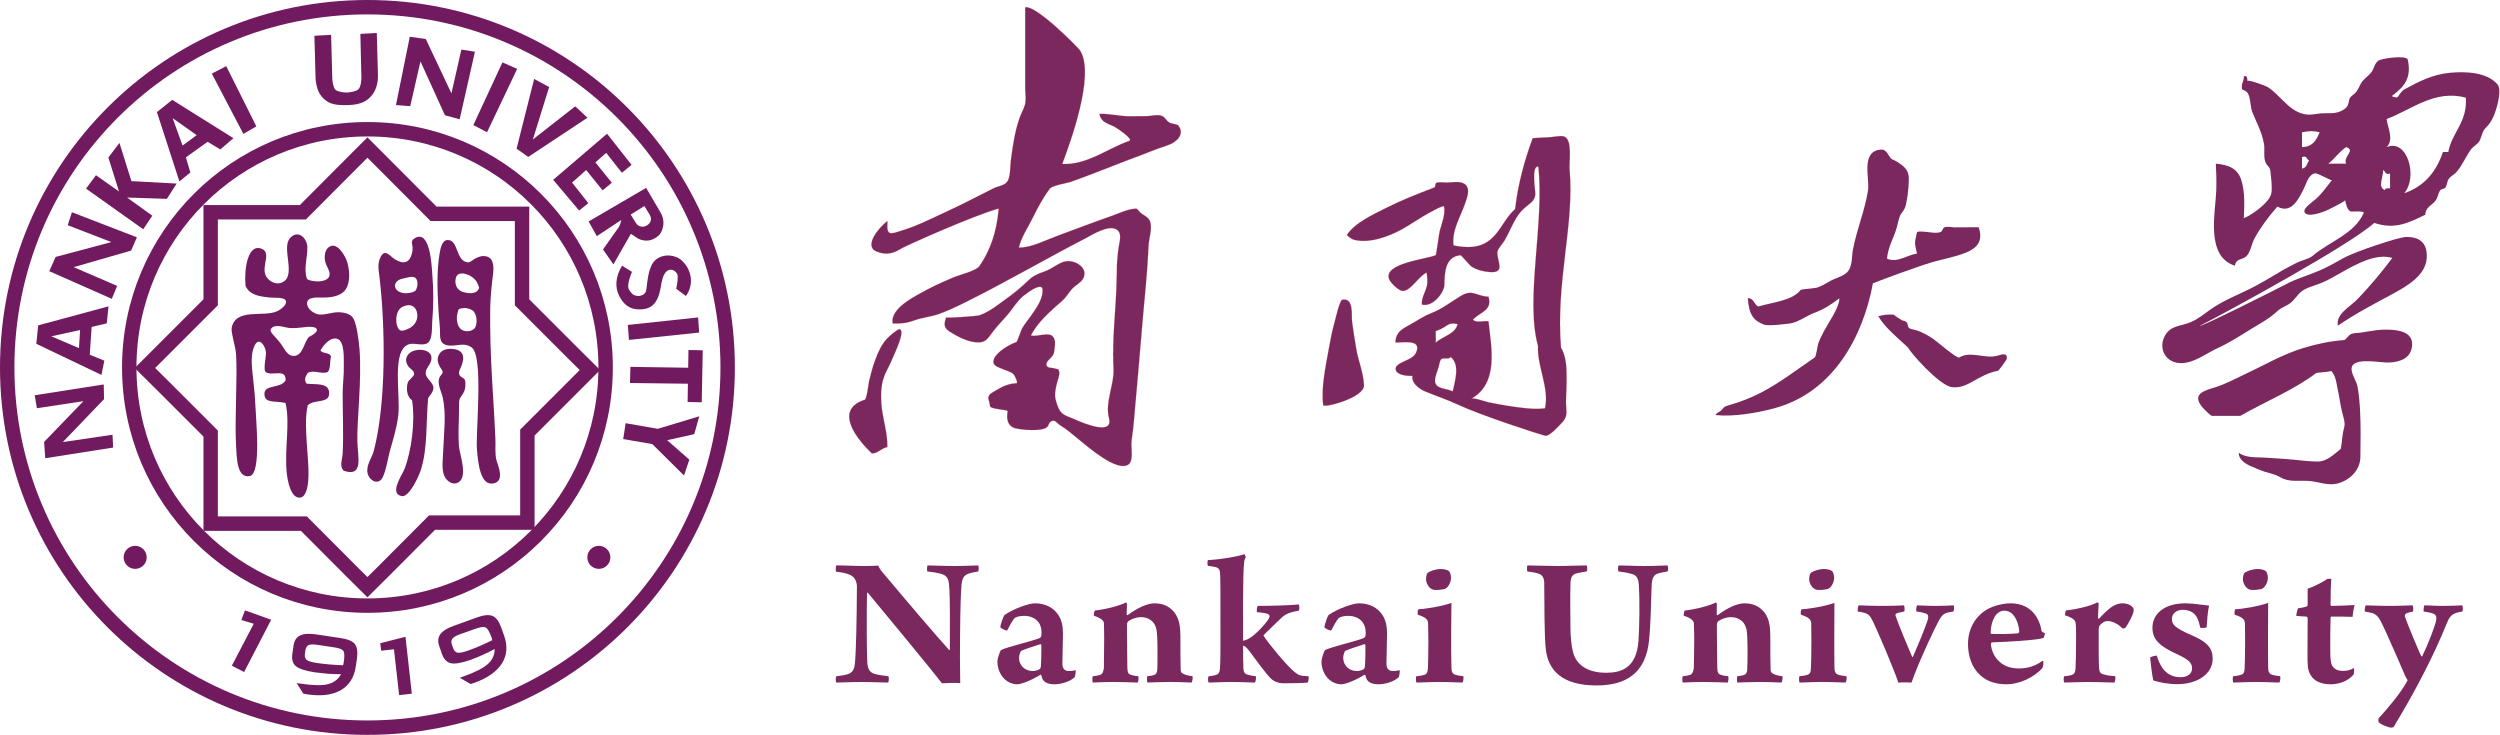
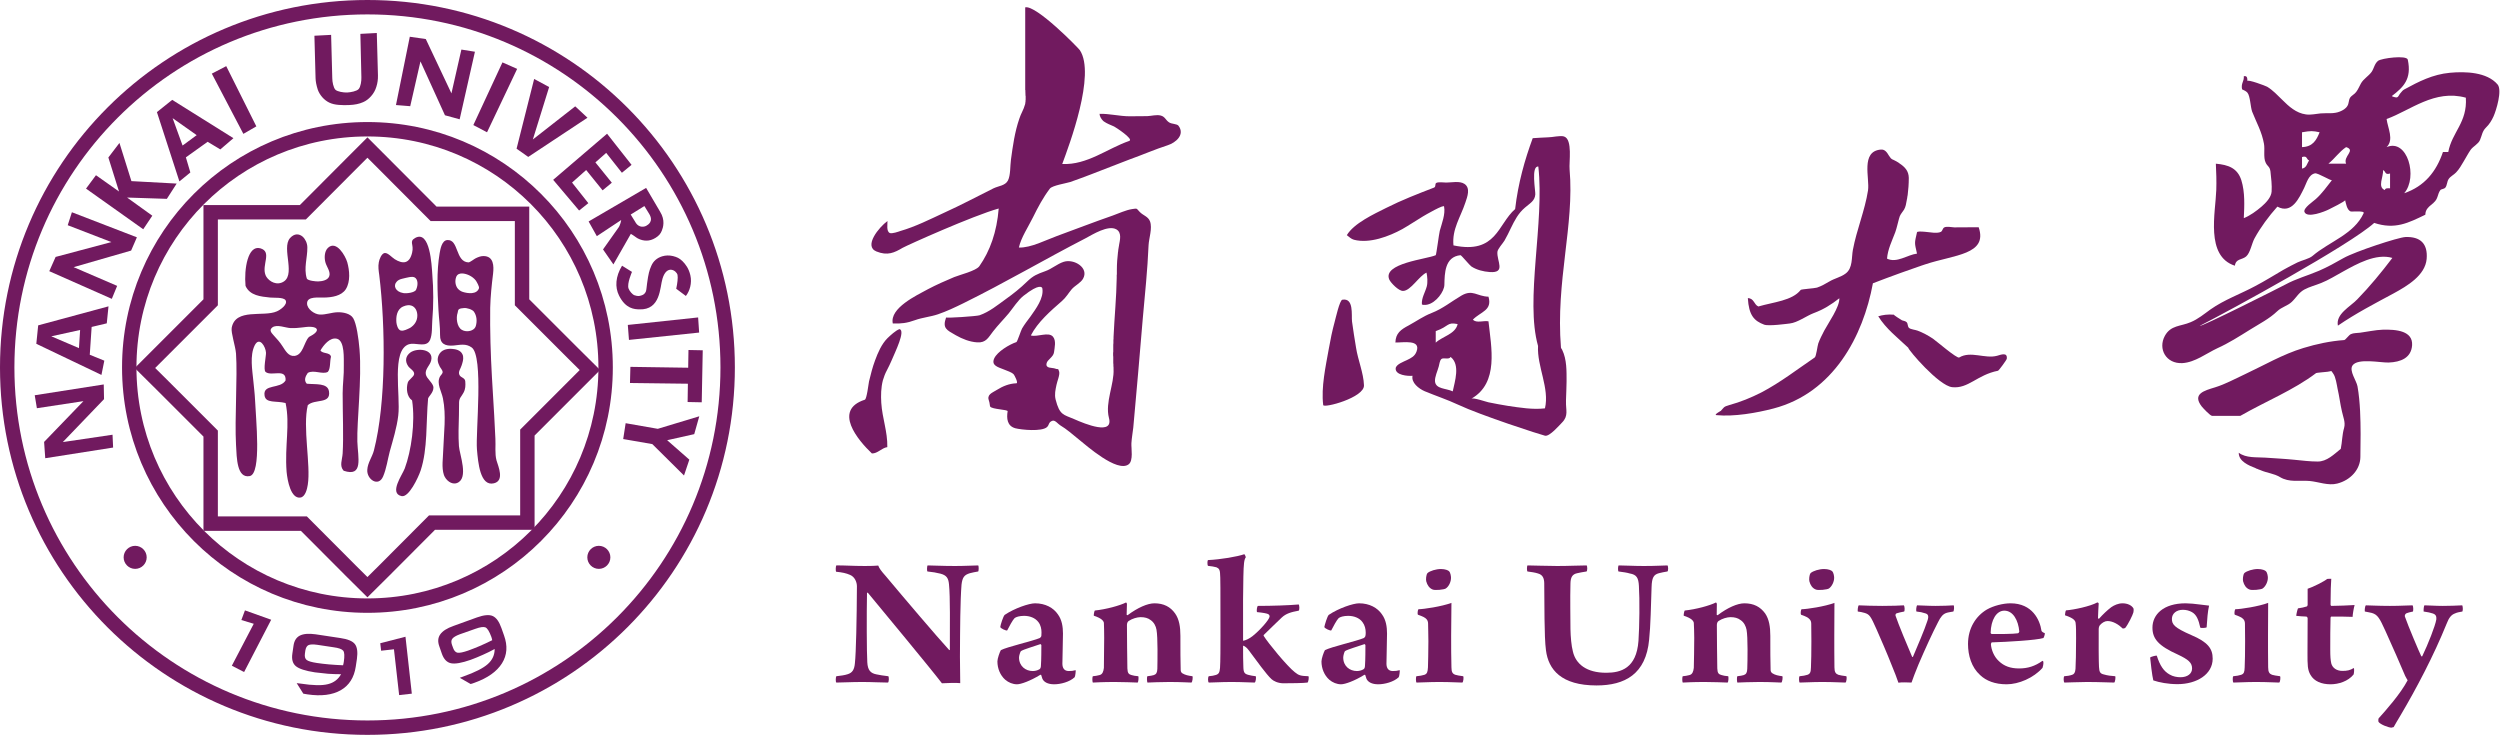
<svg xmlns="http://www.w3.org/2000/svg" version="1.2" viewBox="0 0 1735 510" width="1735" height="510">
  <defs>
    <clipPath clipPathUnits="userSpaceOnUse" id="cp1">
      <path d="m-45-45h2480v3508h-2480z" />
    </clipPath>
  </defs>
  <style>
- 		.s0 { fill: none;stroke: #711a5f;stroke-width: 10 } 
- 		.s1 { fill: #711a5f } 
- 		.s2 { fill: #7a285e;stroke: #ff2e17;stroke-width: .1 } 
- 		.s3 { fill: #7a285e } 
+ 		.s0 { fill: none;stroke: #711a5f;stroke-width: 10 }
+ 		.s1 { fill: #711a5f }
+ 		.s2 { fill: #711a5f }
+ 		.s3 { fill: #711a5f }
	</style>
  <g id="layer1">
    <path id="path2991" class="s0" d="m255 505c-138.3 0-250-111.8-250-250 0-138.3 111.8-250 250-250 138.3 0 250 111.8 250 250 0 138.3-111.8 250-250 250z" />
    <path id="path2993" class="s0" d="m266.5 113.9l34.4 34.5h45.2 16.2v16.2 45.2l35.6 35.6 11.5 11.4-11.5 11.5-31.9 31.9v46.3 16.2h-16.2-50l-33.3 33.4-11.5 11.4-11.5-11.4-32.6-32.7h-48.5-16.2v-16.2-46.3l-34.1-34.1-11.5-11.4 11.5-11.5 34.1-34.1v-46.3-16.2h16.2 47.8l33.3-33.4 11.5-11.5z" />
    <g id="g3780">
      <path id="path2995" class="s0" d="m255 420.3c-91.4 0-165.3-73.9-165.3-165.3 0-91.4 73.9-165.3 165.3-165.3 91.4 0 165.3 73.9 165.3 165.3 0 91.4-73.9 165.3-165.3 165.3z" />
    </g>
    <path id="path2997" fill-rule="evenodd" class="s1" d="m31.4 318l-0.8-11.3 27.3-28.3-32.3 4.9-1.5-9 47.9-7.5 0.2 10.2-28.6 29.8 34.5-5.1 0.4 8.9c0 0-47.1 7.4-47.1 7.4z" />
    <path id="path2999" fill-rule="evenodd" class="s1" d="m63.6 226.9l-1.3 19.3 10.1 4.1-2 9.9-45.2-21.6 1.3-12.8 48.8-13.2-1.2 11.8zm-8 2.1l-20 4.4 19.2 8.2z" />
    <path id="path3001" fill-rule="evenodd" class="s1" d="m34.2 188.2l4.4-9.9 38.7-10.3-30.3-11.7 2.9-9 45.1 17.4-4 9.2-39.9 11.5 30.2 13-3.7 9z" />
    <path id="path3003" fill-rule="evenodd" class="s1" d="m59.7 130.9l6.9-9.3 16 11.3-7.4-23.6 7.7-10.1 8.3 26.5 31.4 1.7-6.8 10.6-27.6-0.9 17.5 12.6-6.3 9.4z" />
    <path id="path3005" fill-rule="evenodd" class="s1" d="m144.1 98.4l-15.1 10.8 3.1 10.5-7.6 6.2-15.6-48.1 10.6-8.5 42.5 26.6-9.1 7.8zm-7.6-4.6l-16.7-11.8 6.9 19z" />
    <path id="path3007" fill-rule="evenodd" class="s1" d="m147 51.1l10-5.2 20.9 41.8-9 5.2z" />
    <path id="path3009" fill-rule="evenodd" class="s1" d="m250.1 23.5l11.4-0.6 0.8 29.4q0.1 4.2-1.1 7.9-1.1 3.7-3.7 6.6-2.6 2.9-5.5 4.1-4 1.8-9.7 2-3.3 0.2-7.2-0.1-3.9-0.3-6.6-1.6-2.7-1.3-4.9-3.8-2.2-2.6-3.1-5.3-1.4-4.4-1.5-7.8l-0.8-29.5 11.6-0.6 0.8 30.1c0 2.5 0.8 6.6 2.2 8 1.4 1.3 5.6 2 8.1 1.9 2.4-0.1 6.7-0.9 8-2.4 1.4-1.5 2-5.6 1.9-8.2z" />
    <path id="path3011" fill-rule="evenodd" class="s1" d="m284.4 25.5l11.1 1.6 17.8 37.7 6.9-30.4 9.4 1.5-10.6 46.9-10.2-2.8-17-37.4-7.1 31.1-9.9-0.8z" />
    <path id="path3013" fill-rule="evenodd" class="s1" d="m348.7 43.3l10.2 4.5-20.9 44-9.5-5z" />
    <path id="path3015" fill-rule="evenodd" class="s1" d="m370.7 54.8l10.4 5.6-11.3 36.4 29.4-23 8.5 7.9-41.1 27.2-8.1-5.7z" />
    <path id="path3017" fill-rule="evenodd" class="s1" d="m421.3 92.8l17 21.6-6.7 5.5-10.9-13.8-7.5 6.6 11.4 14.1-6.4 5.3-11.4-14.1-9.8 8.7 11.3 14.3-6.4 5.1-18-21.3z" />
    <path id="path3019" fill-rule="evenodd" class="s1" d="m408.5 153.7l39.9-23.3 9.7 16.5c3.7 5.9 2.1 11 1.2 13.2-0.9 2.2-2 3.5-4.4 5q-3.1 1.9-6.2 1.9-3.1 0-6-1.5c-1.2-0.6-2.7-2-4.9-3.2l-12.1 21.2-7.2-10.4 10.4-14.7c1.7-2 2.2-5.7 2.2-5.7l-16.9 11.2zm29.2-4.8l3.1 5c2.6 4.9 6.9 3.3 7.7 2.8 1.2-0.7 5.4-3 1.9-8.5l-3.2-5.2z" />
    <path id="path3021" fill-rule="evenodd" class="s1" d="m438.6 188.7c0 0-3.6 8.1-2.4 11.5 0.7 1.9 2.7 4.2 4.1 4.7 2.8 1 3.9 0.4 5.2 0q1.8-0.6 2.7-2.5c0.5-1.3 0.5-3.2 0.9-5.9 0.9-6.6 1.5-8.8 2.9-12q2.1-4.9 7.5-6.6 3.6-1.1 7.5-0.2c2.7 0.7 4.4 1.4 6.6 3.5 2.2 2.2 4.4 5.1 5.5 9.8 1.3 5.5-0.5 11.1-3.1 14.4l-6.7-5c0.8-3.7 1.3-7.7 0.9-9.6-0.7-3.1-7.4-7.3-10.4 2.5-1.9 6-1.2 22-16.2 21.4-3.2-0.1-9.4-0.3-14-9.6-2.9-5.8-2.5-13.1 2.1-20.7 0 0 6.9 4.3 6.9 4.3z" />
    <path id="path3023" fill-rule="evenodd" class="s1" d="m484.5 220.3l0.7 10.5-48.7 5.1-0.8-10.4z" />
    <path id="path3025" fill-rule="evenodd" class="s1" d="m487.7 243.1l-0.7 36.1-9.8-0.2 0.2-12.7-40.2-0.5 0.3-11.2 40.1 0.6 0.2-12.3c0 0 9.9 0.2 9.9 0.2z" />
    <path id="path3027" fill-rule="evenodd" class="s1" d="m485.3 288.9l-3.5 12.4-18.8 4.2 15.4 13.5-3.7 11-22-21.8-20.2-3.5 1.7-11 22.3 3.9z" />
    <path id="path3029" fill-rule="evenodd" class="s1" d="m93.8 394.8c-4.4 0-8-3.6-8-8 0-4.4 3.6-8 8-8 4.4 0 8 3.6 8 8 0 4.4-3.6 8-8 8z" />
    <path id="path3031" fill-rule="evenodd" class="s1" d="m415.6 394.8c-4.4 0-8-3.6-8-8 0-4.4 3.6-8 8-8 4.4 0 8 3.6 8 8 0 4.4-3.6 8-8 8z" />
    <path id="path3033" fill-rule="evenodd" class="s1" d="m160.9 462l15.2-29.1-8.6-2.6 2.5-6.7 18.2 6.5-18.8 36.3z" />
    <path id="path3035" fill-rule="evenodd" class="s1" d="m236.7 467.9q-4.5 0-9.1-0.3-4.5-0.4-9.1-1-9.8-1.5-13.2-4.3-3.3-2.8-2.4-8.7l0.8-5.5q0.7-5.1 4.4-7 3.8-1.9 10.9-0.9l17.2 2.6q7.7 1.1 10.1 4.2 2.4 3.1 1.4 10.3l-0.8 5.3q-1.7 11.4-10.4 16.4-8.8 5-23.1 2.9-1.2-0.1-1.8-0.3-0.6-0.1-1.1-0.2l-4.6-7.3 2.6 0.3q13 2 19.1 0.4 6.1-1.5 9.1-6.9zm1.4-6.2q0.2-0.7 0.3-1.3 0.2-0.6 0.2-1.1 0.9-6-0.4-7.7-1.4-1.7-6.7-2.4l-11.3-1.7q-4.3-0.6-6.1 0.2-1.7 0.8-2.2 3.8l-0.3 2.2q-0.4 3 1.2 4.3 1.7 1.3 7.1 2.1 3.9 0.6 8.5 1 4.6 0.4 9.7 0.6z" />
    <path id="path3037" fill-rule="evenodd" class="s1" d="m277 482.4l-3.6-31.8-8.9 1-0.6-5.2 17.5-4.5 4.4 39.5z" />
    <path id="path3039" fill-rule="evenodd" class="s1" d="m343.3 450.4q-4 2.2-8.1 4-4.2 1.9-8.5 3.5-9.4 3.3-13.7 2.4-4.3-0.9-6.3-6.5l-1.8-5.2q-1.8-4.9 0.6-8.3 2.4-3.5 9.2-5.9l16.3-5.9q7.3-2.6 10.9-1 3.7 1.6 6.1 8.4l1.8 5.1q3.9 10.8-1.4 19.3-5.4 8.6-19 13.5-1.1 0.4-1.7 0.6-0.6 0.2-1.1 0.3l-7.5-4.3 2.4-0.9q12.4-4.4 17.1-8.7 4.7-4.2 4.7-10.4zm-1.7-6.1q-0.1-0.7-0.3-1.3-0.2-0.6-0.3-1-2.1-5.7-4.1-6.6-2-0.8-7 1l-10.8 3.8q-4 1.5-5.2 3.1-1.2 1.5-0.2 4.3l0.8 2.2q1 2.8 3.1 3.2 2.1 0.3 7.3-1.5 3.6-1.3 7.9-3.1 4.2-1.8 8.8-4.1z" />
    <path id="path3041" fill-rule="evenodd" class="s1" d="m210 164.2c1.9 1.7 3.3 4.6 3.3 7.5 0.1 7.2-2.6 14.3-0.4 21.5 0.5 1.7 6.8 2.2 8.1 2.1 2.6-0.1 6.5-0.8 7.5-3.6 1.1-3-1.8-6.6-2.6-9.4-0.9-3-0.9-7.8 1.7-10.3 5.9-5.5 12.1 5.6 13.4 10 1.6 5.7 2.3 13.4-1 18.7-3.1 4.8-9.9 5.7-15 5.8-3.4 0.2-12-1.2-11.9 4.1 0 4 5.3 7.6 8.9 7.7 4 0.2 8.2-1.5 12.3-1.6 3.6-0.1 8.8 0.8 10.8 4.1 2.3 3.7 3.8 14.3 4.4 21.6 1.7 21-1.9 49.9-1.5 64.1 0.4 11.2 4.3 24.8-9.5 20.2-3.1-3.4-1-7.5-0.7-12 0.7-12.1 0-27.2 0-41.7 0-6.5 1-12.9 0.8-19.4-0.1-4.4 0.8-17-4.7-18.5-4.9-1.3-9.4 4.5-11.5 8.1 1.4 2.5 6.7 1.1 7.3 4.4-0.9 3.3-0.2 8.3-2.2 10.5-3.7 2-9.8-1.7-13.9 0.7-1.6 2.3-2.9 5.1-0.7 7.5 6.3 0.6 14.4-0.6 15.4 5.2 1.5 9.2-9.8 5.1-14.7 9.7-3.7 15.3 2.2 41.6 0 55.2-0.4 2.6-1.6 8.4-5.1 8.9-6.6 1-9-11.5-9.6-17.9-1.4-18.1 2.5-32.7-0.7-47.7-6.5-1.7-13.8 0.4-14.6-5.2-1.3-8.3 11-4.3 14.6-10.5 0.5-8.8-9.9-2.5-13.9-5.9-1.7-1.5 0.4-11 0.3-13.3-0.2-4.2-4.6-11.7-7.9-5-3.4 7-1.6 17-0.9 24.4 0.4 4.4 1 8.8 1.2 13.3 0.5 12.8 4.7 51.3-3.7 52.9-8.9 1.7-9-12.4-9.5-21.6-1-18.4 1.1-47.3 0-63.4-0.4-5.2-3.6-14.4-3-17.9 2.6-13.9 22.1-7.3 31.3-11.4 2.2-0.9 7.8-4.7 6.1-7.7-1.4-2.3-8.3-1.6-10.7-1.9-6.5-0.7-14.1-1.3-17.1-8.1-1.1-11.8 1.6-28.4 10.2-26.1 8.5 2.4 0.8 11.5 3.7 18.7 1.2 3 5.9 7 11 5.2 11.1-4-0.4-23.8 6-31 3.1-3.4 6.3-3 8.7-1zm-8.2 63.5c-3.6-0.1-9.7-2.9-12.9-0.4-2.2 1.8-0.7 3.5 0.9 5.3 2.4 2.6 4.5 4.9 6.4 7.9 1.9 2.9 4.1 7 8.2 6.5 5.9-0.7 6.5-9.2 9.8-12.9 0.4-0.5 1.4-0.8 1.9-1.2 0.7-0.4 1.4-0.8 2-1.3 0.9-0.7 2.3-2 1.7-3.2-0.7-1.4-3-1.5-4.4-1.6-2-0.1-4.1 0.3-6.2 0.5-2.4 0.3-5 0.5-7.4 0.4z" />
    <path id="path3043" fill-rule="evenodd" class="s1" d="m297.3 237.6c-3.2 3.1-9.5 0-13.5 1.3-12.4 4-5.7 35.4-7.4 49.4-1 8.6-3.8 17.4-5.9 25-1.5 5.7-2.3 11.9-4.6 17.3-3.2 7.7-11.5 2.1-11-4.6 0.3-4.9 3.4-8.8 4.6-13.4 8.5-33 8.1-85.6 3.7-121.7-0.4-2.9-0.9-5.9-0.3-8.9 0.3-1.9 1.8-6 4-6.4 2.1-0.4 5.2 3.1 6.9 4.2 5.9 3.7 10.4 3.2 12.2-4.4 1.5-6-2.4-7.7 2.2-10.3 10.3-5.6 11.4 19.2 11.8 25.1 0.9 10.8 0.9 21.5 0 32.3-0.3 4.1 0.1 9.4-1.5 13.3q-0.5 1.1-1.2 1.8zm-22-42.1c-2.6 2.7-0.9 7 4.6 7.9 1.9 0.4 8-0.2 8.9-2.4 1.6-3.6 1.1-7.2-0.9-8.4-1.9-1.1-5.4 0.1-8.6 0.8-1.8 0.4-3.2 1.1-4 2.1zm3 33.9c1.7 0.5 4.5-1 6-1.7 1.8-1 3.2-2.4 4.1-4 3.1-5.2 0.4-14.9-8.6-11-4.6 2-5 7.5-4.7 11.1 0.2 1.6 0.9 4.9 3 5.6q0.1 0 0.2 0z" />
    <path id="path3045" fill-rule="evenodd" class="s1" d="m325.1 182.1c1.1 0 4-2.4 5.1-2.9 1.7-0.8 3.4-1.5 5.3-1.5 7.2 0 7.3 7 6.7 12.2-1 8-1.8 15.8-2 23.8-0.2 16 0.3 32 1.2 48 0.5 8.9 1.1 17.9 1.6 26.9 0.3 5.3 0.6 10.6 0.8 15.8 0.3 4.9-0.5 10.5 0.8 15.2 1.3 4.3 5.6 14-1.8 15.8-9.7 2.4-11-14.7-11.8-23.5-1-11.9 4.8-64.8-3.7-70.8-4.1-2.9-8-1.7-12.6-1.3-5.9 0.5-9.4-1.3-9.3-7.3 0.1-5.8-0.8-11.4-1.1-17.2-0.7-13-1.4-26.6 0.8-39.5 0.5-2.7 1.4-8.9 5.3-9.2 8.1-0.6 5.5 15.1 14.7 15.5zm-7.7 17.8c0.9 1.2 2.2 2.2 3.8 2.7 3.5 1.1 9.6 1.9 11.2-2.5 0.4-1.2-1.5-4.3-2.1-5.3-1.2-1.6-2.8-2.8-4.6-3.7-2.7-1.3-7.7-2.6-9.1 1.1-1 2.7-0.6 5.6 0.8 7.7zm11.9 28q0.6-0.7 0.9-1.6c1-3.4 0.7-7.1-1.3-10-1-1.5-5.1-2.8-7-2.5-1 0.1-2.8 0.2-3.5 0.9-0.7 0.7-0.5 1.5-0.8 2.4-1.2 3.2-0.6 9.8 2.9 11.8 2.6 1.6 6.8 1.2 8.8-1z" />
    <path id="path3047" fill-rule="evenodd" class="s1" d="m320.9 245.8q0.4 0.7 0.5 1.7c0.3 2-0.4 4.1-1 6-0.6 2.2-2.7 4.5-1.5 6.8 1 1.9 3.8 1.8 4 4.4 0.2 2.8 0.2 5.2-1.2 7.8-1.4 2.7-3 3.6-3.1 6.7-0.1 3 0 6-0.1 8.9-0.2 7.2-0.5 14.4 0 21.5 0.4 5.8 7 22.4-1.3 25.6-3.9 1.5-7.9-2.1-9.1-5.5-1.8-5.3-0.6-11.8-0.5-17.2 0.4-12 2.2-24.2-0.2-36-0.9-4.8-4.6-10.2-2.1-15.1 0.7-1.2 1.9-2 1.9-3.3 0-1-1.4-2.6-1.9-3.5-1.4-2.7-2.2-5.2-0.8-8.2 1.7-3.5 5.3-4.5 9-4.3 3.1 0.2 6.1 1 7.4 3.7z" />
    <path id="path3049" fill-rule="evenodd" class="s1" d="m297.1 276.5c-1.5 16.6-0.2 35.1-5.2 50.1-1.7 5-8.2 18.8-13.2 17.7-8.9-1.9 0.5-14.7 2.2-19.2 4.5-12.1 7.4-31.9 5.1-47.2-3.7-2.6-4.2-8.3-3-12.4 0.6-2 4.1-3.9 4.4-5.8 0.4-2.3-3.1-3.9-4.2-5.7-2.2-3.3-1.8-6.8 1.5-9.3 4.7-3.5 16.6-2.6 14.5 5.6-0.8 3.3-4.3 5.8-3.7 9.4 0.5 3.2 5.4 6.2 5.3 9.4-0.1 3.4-3 5.6-3.7 7.4z" />
  </g>
  <g id="Page 1" clip-path="url(#cp1)">
    <g id="Group 1">
      <path id="Object 32" class="s2" d="m624.3 228.4c4.2 1.2-2.9 15.5-5.6 21.9-0.3 0.8-2.6 5.7-3.2 6.7-1.2 2.2-2.1 4.6-2.8 7-1.3 5.1-1.4 10.4-1.1 15.5 0.7 10.9 4.4 19.9 4.2 30.8-4 0.6-6.7 4.5-10.7 4.4-9.7-9.2-27.2-30.1-4.9-37.3 1.3-0.4 2.6-11.1 2.9-12.7 1.2-4.9 2.4-9.8 4.2-14.6 1.9-5.2 4.5-11.3 8.6-15.4 2-1.9 5.8-5.5 8.4-6.3zm148.5 5.5c0.6-13.7 2-27.4 2.2-41.1v-1.1-1.1h0.1v-1-1.1-0.8-0.3c0-4.3 0.3-8.4 0.8-12.6l0.1-0.3v-0.3-0.3l0.1-0.3v-0.2-0.3l0.1-0.3v-0.3l0.1-0.3v-0.3l0.1-0.3v-0.3l0.1-0.2v-0.3l0.1-0.3v-0.3c0.6-3.5 2.1-8.7-1.8-11-5.7-3.3-16.6 3.6-21.3 6.1-28.5 14.7-56.2 31-85 45.2-5.7 2.8-11.4 5.5-17.5 7.6-5.3 1.8-10.7 2.2-16 4.1-5.5 2-9.4 2.5-15.4 2.3-2.3-10.7 16.5-19.5 24.4-23.8 5.9-3.1 12-5.8 18.2-8.4 3.9-1.6 15.2-4.3 17.5-7.6 7.4-10.6 12.1-23.7 13.4-40-17.9 5-63.3 25.4-66.7 27.3-5.6 3.3-10.4 5.7-18.2 2.5-9-3.7 1.9-16.9 7.7-21.1 0.1 2.2-0.9 7.1 1.6 8.3 1.4 0.7 6-0.9 7.4-1.4 10.4-3 20.5-8.1 30.2-12.6 11.7-5.3 23-11.3 34.4-17 3.5-1.7 8.1-1.8 10-5.4 1.9-3.7 1.5-10.3 2.1-14.5 1.3-9.5 2.6-19.1 5.8-28.4 1-3.3 3.1-6.5 3.9-9.7l0.1-0.2v-0.2l0.1-0.2v-0.2-0.1-0.2h0.1v-0.2-0.2-0.2-0.2h0.1v-0.2-0.1-0.2-0.2-0.2-0.2l0.1-0.2v-0.2-0.2-0.2-0.2-0.2-0.2-0.2-0.2-0.1-0.2-0.2-0.2-0.2-0.2-0.2l-0.1-0.2q0-1.6-0.1-3.2v-0.2-0.1-0.2-0.2h-0.1v-0.2-0.2-0.2-0.2-0.2-0.2-0.2-0.1-0.2-0.4-19.7-0.4-0.4-0.4-0.4-0.4-0.4-0.4-0.4-0.4-0.5-0.4-0.4-0.4-0.4-0.4q0-14.7 0-29.5c7.6-1.8 36.8 28.1 37.9 29.7 11.2 16.8-7.4 66-12.2 79 17.2 0.9 31.6-10.9 46.5-16 3.4-1.2-9.8-9.7-10.5-10-2.4-1.1-5-2-7.1-3.5l-0.1-0.1-0.1-0.1h-0.1l-0.1-0.1c-1.3-1.2-2.6-3.3-2.6-4.9v-0.1c6.7-0.2 13.9 1.7 20.8 1.7 4.1 0 8.2-0.1 12.3-0.1 2.9-0.1 6.5-1.2 9.4-0.4 3 0.8 3.3 3.1 5.7 4.7 1.9 1.3 5.4 0.9 6.6 2.4 4.6 6.2-1.9 11.7-7.5 13.5-9 2.9-17.6 6.7-26.6 9.9-8.9 3.3-17.7 7-26.6 10.3-4.8 1.8-9.5 3.6-14.4 5.3-2.8 0.9-12.5 2.4-14.2 4.6-4.7 6.2-8.3 13-11.7 19.9-3.2 6.5-8.3 14.1-9.8 21 8.3 0.3 18.9-5.3 26.4-8 12.9-4.7 25.7-9.7 38.7-14.2 4.3-1.5 9-3.8 13.5-4.5 3.9-0.6 2.8-0.5 5.3 2 2.4 2.5 5.8 3.1 7.1 6.5 1.8 4.8-0.8 11.8-1 16.7-0.7 16.9-2.5 33.8-4 50.6-2.1 25.3-4.3 50.6-6.6 75.8-0.4 3.7-1.1 7.2-1.3 10.9-0.2 3.5 1.5 12.2-2 14.7-8 5.8-29.1-13-34.6-17.4-4.2-3.4-8.2-7-12.9-9.8-1.4-0.8-3.4-3.7-5.3-3.1-2.9 1-2.1 2.9-3.8 4.4-3.6 3.3-17.8 1.9-22 0.8-5.7-1.6-6.1-6.9-5.3-11.8 0.1-1.2-10.7-1.3-12.1-3.2-0.3-0.5-0.4-3-0.8-3.8-1.8-4.6 1.9-5.6 5.4-7.8 4.2-2.6 8.5-4.4 13.6-4.6 1.5-0.1-1.4-5.7-1.9-6.2-1.7-1.7-4.4-2.3-6.6-3.3-4.1-1.7-9.2-2.7-6.9-7.8 2.2-4.7 10.4-9.6 15.4-11.3 0.6-0.2 3.2-8.2 3.9-9.4 1.7-2.9 3.8-5.6 5.9-8.4 3.7-5.3 9.3-12.7 8.2-19.4-0.1-0.9-1.8-3.8-13.1 5.1-3.8 3-7.2 8.4-10.2 12.1-3.6 4.3-7.5 8.2-10.9 12.6-3.3 4.2-4.8 8-11 7.6-5.2-0.3-10.4-2.4-14.8-4.9-6.5-3.7-9.5-4.9-6.8-12.4-0.2 0.6 21.1-0.8 23.2-1.5 6.9-2.4 12.5-7.1 18.2-11.2 5.2-3.7 10.2-7.7 14.7-12.1 4.5-4.3 6.9-5.2 12.7-7.3 4.6-1.6 8.2-5 12.8-6.5 7.2-2.3 17.8 4.2 13.4 11.8-1.6 2.8-5.6 4.7-7.8 7.2-2.3 2.7-4 5.8-6.8 8.2-7.9 6.9-16.8 14.6-21.6 23.9 4.6 1.3 12.3-2.8 15.4 0.9 2.3 2.8 1.1 7.5 0.7 10.7-0.4 3.5-4.8 5.2-5.2 7.9-0.7 3.6 3.9 2.7 6 3.5 2.3 0.9 1.8-0.6 2.7 1.9 0.8 2.2-1.4 7.1-1.8 9.4-0.7 3.4-1.5 6.6-0.6 10.2 2.8 11 5.6 10.4 12.7 13.5 8.1 3.6 27.6 11.5 24.3-0.8-2.8-10.7 3.8-23.6 3.2-33.9v-1l-0.1-1.1v-1l-0.1-1.1v-1.1-1-1.1-1l-0.1-1.1v-1.1-1h0.1v-1.1-1-1.1-1.1-1l0.1-1.1v-1-1.1l0.1-1v-1.1z" />
      <path id="Object 33" fill-rule="evenodd" class="s2" d="m931.6 208c8.1-1.4 6.2 10.6 6.7 15.1 0.8 6.1 1.8 12.1 2.8 18.2 1.3 8.5 5.2 17.5 5.5 26.1 0.4 8.5-28 16.1-28.3 13.7-1.5-12.5 1.7-26.7 3.9-39.1 1.1-6.3 2.4-12.6 4.1-18.8 0.5-1.7 3.4-14.9 5.3-15.2zm155.6 56.7c0 4.3-0.3 8.5-0.4 12.8v0.2 0.2 0.2 0.2 0.2c-0.2 6.1 1.9 10-2.7 14.7-1.9 1.9-8.6 9.8-11.8 9.2-3.1-0.7-44.3-14-60.5-21.6-7.5-3.5-15.4-6.1-23.1-9.3-4.1-1.8-9.4-5.9-8.4-10.7-3.3 0.3-12.1-0.4-11.7-5.2 0.3-2.8 5.6-4.6 7.8-5.7 3.1-1.5 5.5-2.7 6.7-6 3.1-8.5-9.1-6.1-14.7-6.2 0.2-6.5 3.8-9 9.3-11.9 5.5-3 10-6.3 15.9-8.6 7.7-3 13.7-8 20.7-12.1 7.8-4.5 10.7 0.6 18.7 0.8 2.8 9.6-5.3 10.3-10.8 15.9 2.3 2.7 7.6 0.5 10.8 1.2 1.9 17.9 7.4 42.8-11.9 53.7 1.6-0.9 10 2.1 11.9 2.5 4.5 0.9 9.1 1.8 13.6 2.5 8.2 1.2 17.3 2.7 25.6 1.7 3.3-14-5.6-29.1-4.8-43.3-9.1-32.2 4.6-85.5 0.2-124.5-5.2-0.7-1.9 17.1-2.1 19.3-0.3 4.6-3.8 6.2-7.2 9.2-4.7 4-7.1 8.8-9.7 14.1-1.4 3-2.9 6-4.5 8.8-1.2 2-4.7 5.7-4.9 7.8-0.5 6.5 6.1 14.8-5.3 14-4.4-0.3-9.2-1.5-12.8-3.9-1.2-0.8-6.9-7.8-7.5-7.8-11 1.1-11 12.6-11.2 20.5 0 4.6-5.7 12.5-11.8 13.8l-0.4 0.1h-0.3l-0.4 0.1h-0.3-0.4-0.3-0.4-0.3l-0.4-0.1-0.3-0.1-0.3-0.1c-0.4-4.5 2.3-8.4 3.4-12.6 0.7-2.7 0.4-6.9-0.2-9.5-5.2 2.3-11 12.7-16.3 12.7-3 0.1-8.4-5.5-9.5-7.8-5-11.4 26-14.2 32.2-17 0.4-0.2 2.3-15.1 2.8-16.9 1.4-5.1 4-11.5 3-16.8 0.4-2-13.2 5.9-14.7 6.8-4.8 2.9-9.4 6-14.3 8.8-9.1 5-22.7 10.2-33.5 7.4-2-0.5-3.5-2.1-5-3.2 4.9-8.2 18.7-14.6 27.3-18.9 10.7-5.4 22-9.8 33.2-14.1 1.5-0.6 0.5-2.5 1.5-3.2 1.4-0.9 5.3-0.3 7-0.3 3.8 0 9.2-1.3 12.6 0.9 4.4 2.9 2 9 0.7 12.9-3.4 10.3-9.4 18.5-8.3 29.8 29.9 6.3 30.7-14.7 42.8-25.2 2.1-18.2 6.7-34.2 12.2-49.2 3.8-0.2 7-0.5 10.7-0.6 3 0 8.2-1.4 11-0.6h0.1l0.1 0.1c5.9 2.1 3.2 17.9 3.7 22.8 3.4 38.9-9.7 77.4-6 123.6l0.1 0.3 0.2 0.4 0.2 0.3 0.2 0.3 0.2 0.4c3.2 6.6 3 14.7 3 21.8zm-66.1 12q0 0 0 0 0 0 0 0zm-20.7-27.6l-0.2 0.2c-1.1 1.1-1.3 3.7-1.7 5-0.8 3.1-2.9 7.3-2.6 10.5 0.6 5.3 7.6 4.6 12.3 6.8 1.4-6.8 5.4-18.6-1.5-23.9-0.9 2.1-4.8 0.3-6.3 1.4zm-4-19.3q0 4 0 8c4.5-4.3 13.7-5.9 15.2-12.9-7.7-1.5-5.6 1.5-15.2 4.9z" />
      <path id="Object 34" class="s3" d="m1224.3 225.3c-6.9-2.6-10.6-6.4-11.3-18.4 4.4 0.1 4.2 4.5 7.3 5.8 10.6-3.1 23.5-4 29.4-11.5 0.3-0.5 9.8-1.1 11.3-1.6 3-1 5.8-2.6 8.5-4.2 3.6-2.2 8.2-3.1 11.4-5.6 5-3.7 4-11.1 5-16.4 2.6-13.9 8.3-27.2 10.5-41.2 1.3-8.5-5.3-27.2 8.9-28.4 2.9-0.3 4.4 2.2 5.6 4.2 2 3.2 2.4 2.3 5.4 4.1l0.3 0.2 0.2 0.1 0.2 0.1 0.2 0.2 0.3 0.1 0.2 0.2 0.2 0.1 0.2 0.2c4 2.6 6.5 5.4 6.6 10.1v0.2c0 4-0.3 8-0.8 12l-0.1 0.2v0.3l-0.1 0.2v0.3 0.2l-0.1 0.2v0.3 0.2l-0.1 0.2v0.3l-0.1 0.2v0.3l-0.1 0.2v0.2c-0.4 2.2-0.7 4.6-1.9 6.6-1.7 2.6-2.8 3.3-3.5 6.3-0.9 3.2-1.5 6.3-2.6 9.4-2.3 6.1-5.2 11.8-5.7 18.3 6.8 3.3 14.2-2.7 20.8-3.5-1.8-7.9-1.8-6.9 0-14.8 0.3-1.3 10.4 0.3 11.5 0.3 1.6 0 3.6 0.2 5.1-0.6 1.2-0.7 1.1-2.5 2.4-3.1 1.5-0.8 5.2-0.1 6.9 0 5.6 0 11.3-0.1 16.9-0.1 6.5 19.1-16.9 19-37.2 25.8l-0.9 0.3-0.9 0.3-0.9 0.3-0.8 0.3-0.9 0.3c-17.2 5.9-31.8 11.6-31.8 11.6-6.8 36.8-27.4 76-69 86.9-11.8 3.1-27.4 5.8-39.7 4.6-1.9-0.2 3.3-3.1 3.1-2.9 2.3-2.4 1.7-2.9 6-4.1 7.7-2.1 15-5.1 22.1-8.7 13.2-6.9 24.9-16 37.1-24.3 1.1-0.7 1.9-8.2 2.5-9.8 1.1-3 2.6-5.9 4.1-8.8 2.8-5.3 10.8-16.5 10.5-22.5-5.8 4.5-10.8 7.7-17.8 10.3-5 1.9-11.2 6.6-16.6 7.2-1.8 0.2-14.6 2-17.8 0.8zm90.2-6.9c-1-0.1 5 3.6 5.5 3.9 1.1 0.4 2.5 0.5 3.3 1.4 0.9 1.1 0.5 3 1.6 3.9 1.1 1 4.5 1.3 6 1.9 3.7 1.4 7.2 3.3 10.5 5.5 2 1.3 16.8 14.1 18.3 13.1 7.9-4.8 17.9 1.1 26.3-1.2 3-0.9 7.3-2.5 6.7 2.1-0.1 0.8-5.5 8.2-6.1 8.3-14.6 2.9-20.5 12.6-31.8 11.4-9.3-1-30.5-25.9-30.5-27.4-7.3-6.9-15.4-13.1-20.8-21.8 3-0.9 6.5-1.5 11-1.1z" />
      <path id="Object 35" fill-rule="evenodd" class="s3" d="m1526.7 226.1c0.3 1.2 54.8-26.2 59.3-28.6 7.5-4.1 15.5-6.2 23.4-9.6 5.8-2.5 11.4-5.6 17-8.8 8.2-4.6 38-14.4 43-14.6 10.2-0.4 15.6 4.5 14.7 15.2-1 11.4-13.4 18.7-22.9 23.9-13.2 7.1-26.3 13.9-38.7 22.4-1.6-8.1 8.5-13.1 13.4-18.2 8.7-8.9 16.9-18.9 24.4-28.8-11.4-3.4-24.9 4.3-34.3 9.5-5 2.7-9.8 5.8-15.1 7.9-3.9 1.6-8.1 2.6-11.8 4.6-3.9 2.2-5.5 5.6-8.7 8.6-2.9 2.7-7 3.5-10 6.4-5.4 5.2-12.5 8.8-18.9 12.8-7.4 4.6-14.7 9.3-22.7 12.9-7.5 3.5-15.5 9.8-24.2 10.3-11.4 0.6-17.1-9.9-12.2-18.9 4.1-7.5 10.9-6.5 17.9-9.5 5.1-2.1 9.4-5.7 13.7-8.8 9.8-6.9 20.8-10.7 31.2-16.3 6.7-3.5 13-7.5 19.4-11.2 3.3-1.8 6.5-3.6 9.9-5.2 2.9-1.4 8.1-2.5 10.4-4.5 11.7-10 28.8-15 35.5-29.7 0.8-1.9-8.6-0.8-9.2-1.2-2.5-1.2-3.1-5.6-3.7-7.8 0.2 0.8-10.2 5.9-11.2 6.4-2.9 1.5-15.2 6.4-17 1.8-1-2.7 6.2-7.4 7.8-8.9 4.5-4 7.6-8.6 11.3-13.2-0.6 0.7-9.8-5.1-11.8-4.7-4.5 0.9-5.8 6.7-7.5 10.1-3.4 6.8-8.5 18.5-18.6 13-6 6.7-11.7 14.4-15.9 22.1-1.9 3.5-2.9 10-5.8 12.5-3 2.5-7.1 1.4-7.8 6.4-20.6-6.6-13.4-36.9-12.9-52.6 0.2-6.1 0-12.1-0.3-18.2 8.8 0.8 15 3.1 17.7 11.5 2.6 8.4 2.1 17.7 1.7 26.3 4.3-1.7 8.8-5 12.3-8 3-2.6 6.7-6.4 7-10.4 0.3-4.6-0.3-9.4-0.8-14-0.5-3.7-2.1-3.3-3.4-6.3-1.6-3.4-0.4-9.1-1.1-12.9-0.7-4-2-7.8-3.6-11.6-1.5-3.6-3.2-7.1-4.6-10.7-1.2-3.2-1.3-10.8-3.3-13.2-0.9-1-2.3-1.7-3.7-2.3-0.9-4.3 1.5-5.4 1.2-9.1 2.6-0.5 2.4 1.6 2.5 3.4-0.1-1.5 12.7 3.3 13.7 3.9 4 2.4 7.2 5.9 10.5 9.1 4.5 4.5 9.6 9.2 16.4 10.1 3.5 0.5 6.8-0.4 10.2-0.7 4.5-0.4 9.1 0.5 13.4-1.3 2-0.8 4.1-2 5.2-3.9 1.1-1.7 0.8-3.9 1.8-5.6 1.1-1.7 3.2-2.5 4.3-4.1 1.4-1.8 2.2-4 3.3-5.9 1.7-3.1 5.3-5.1 7.4-8 1.7-2.5 2-5.7 4.5-7.7 2.4-1.8 19.8-4.1 20.6-0.8 2.9 13.6-3.2 19.2-11 25.2-0.4 0.3 2.8 1.2 3.4 1 1.2-0.3 1.6-2 2.3-2.7 1-1 1.5-2.1 2.8-2.8 10.1-5.5 19.8-10.5 31.8-11.6 10.7-1 25.7-0.5 33 8.1 3.4 3.9-0.9 18-2.8 22.2-1.3 2.9-3 5.6-5.3 7.8-2.6 2.6-2.7 5.4-4.1 8.6-1.2 2.8-4.7 4.3-6.5 6.8-1.8 2.6-3.2 5.4-4.8 8-1.6 2.7-3.1 5.4-5.3 7.7-1.5 1.6-3.9 2.7-5.1 4.5-1.3 1.8-1 4.6-2.5 6.2-0.7 0.7-2.7 0.9-3.2 1.4-2.3 3-1.4 6-4.8 8.9l-0.1 0.1-0.1 0.2-0.2 0.1-0.1 0.1-0.1 0.1-0.2 0.1-0.1 0.1-0.1 0.1-0.2 0.2-0.1 0.1-0.1 0.1-0.2 0.1c-2.2 1.8-4 3.5-4.1 6.7v0.2c-11.8 5.7-21.1 10.5-35.5 5.7-17 15.4-99.8 60.6-121 71.4zm91.7-101.1q0 0 0 0 0 0 0 0zm49.3 105.4c3.9 1.5 6.6 4.2 6.3 9.2-0.6 8.8-7.9 11.7-16.3 12-5.6 0.2-21.5-3.3-25.1 2.1-2.4 3.7 2.8 10.5 3.5 14.4 1 5.6 1.5 11.4 1.8 17.1 0.5 10.6 0.4 21.4 0.2 32-0.1 8.7-6.9 16.1-16.1 18.4-6.2 1.6-12.9-1.2-19.1-1.8-7.3-0.6-14.1 1.2-20.6-2.7-4.4-2.6-8.6-2.7-13.5-4.8l-0.2-0.1-0.3-0.1-0.3-0.1-0.3-0.1-0.3-0.1-0.3-0.2-0.3-0.1-0.3-0.1-0.3-0.1-0.3-0.1-0.3-0.2c-5.4-2.1-11.7-4.9-11.9-10.4v-0.4c5 3.8 12.4 3 18.4 3.4 6.8 0.5 13.6 0.8 20.4 1.5 5.2 0.5 10.5 1.2 15.9 1.2 6.4 0.1 11.5-5.1 16.1-8.8 1-4.9 0.9-9.7 2.3-14.5 1.1-3.9-0.7-7.7-1.5-11.5-1.2-5.1-1.8-10.4-3-15.6-0.6-3-1.3-8.3-3.1-10.7-1.8-2.6-0.7-1.5-3.9-1.2-0.8 0.1-7.7 0.7-7.9 0.9-15.5 11.8-35.2 19.7-52.6 29.7q-9.8 0-19.6 0c-1.3 0-6.4-5.5-7.2-6.5-6.8-8.8 1.8-11 9.3-13.3 7.1-2.2 13.8-5.9 20.5-9 13.5-6.3 26.3-13.9 40.8-18.3 9.2-2.8 18.6-4.8 28.3-5.5 1-0.2 3.2-3.5 4.6-4.1 1.9-0.9 4.3-0.7 6.4-1 5.3-0.7 10.4-1.9 15.8-2.1 4.2-0.1 9.8 0 14 1.6zm-11.4-128.3c14.5-6.2 21.9 20.9 12.2 32 14.1-4.8 22.3-15 26.9-28.6q1.9 0 3.7 0c2.6-13.9 13.3-20.4 12.2-37.7-21.7-6-38.4 8.8-55 14.8 0.8 6.3 5.3 14.4 0 19.5zm-58.7 14.9c3.2-0.5 3.5-3.6 4.9-5.7-1.9-0.5-1.1-3.6-4.9-2.3v0.1zm18.3-3.4q6.1 0 12.3 0c-2.3-5.1 7-9.3 0-11.5-4.8 3.2-7.9 8-12.3 11.5zm-18.3-21.8q0 5.2 0 10.3c7.5-0.2 10.1-5 12.2-10.3-4.7-1-5.9-1.1-12.2 0zm57.5 40.1c0.2-1.4 1.9-1.3 3.6-1.2q0-5.1 0-10.3c-3.8 1.3-2.9-1.8-4.9-2.3 0.5 4.4-4.1 11.8 1.3 13.8zm3.6-1.2q0-5.1 0-10.3" />
      <path id="Object 36" class="s3" d="m580.4 392.4c4.5-0.1 11.5 0.4 19.8 0.4 3.9 0 7.6-0.1 9.3-0.3 0.7 1.9 1.9 3.6 5.2 7.3 12.1 14.5 35.4 41.9 44.1 51.4 0.1 0 0.3-0.2 0.4-0.2 0-17 0.3-36.6-0.6-45.5-0.4-4.3-1.7-6.3-6-7.4-2.7-0.7-5.3-1.1-9-1.5-0.4-0.5-0.3-3.9 0.2-4.2 3.5 0 10 0.4 19 0.4 6.9 0 13.6-0.4 16.1-0.4 0.4 0.4 0.4 3.7 0 4.2-2.2 0.4-4 0.7-5.8 1.2-4 1.2-5.2 3-5.8 7.9-0.9 11.2-1 30.5-1.1 50.1 0 6 0.1 13.7 0.2 18.3-2.1-0.3-10.3-0.1-12.7 0.1-8.1-10.6-42.3-51.8-51.3-62.7-0.3-0.4-0.7-0.1-0.7 0-0.3 14.3-0.2 42 0.2 48.1 0.3 5.6 2.3 7.6 6.3 8.4 2.3 0.5 4.8 0.9 8.3 1.3 0.5 0.6 0.5 3.7-0.2 4.4-4.6 0-11-0.4-17.9-0.4-7.8 0-14 0.4-18 0.4-0.6-0.5-0.4-3.8 0-4.4 3.1-0.4 5.5-0.6 7.9-1.4 3.2-1 4.6-3.1 5-7.6 0.8-7 1.3-31.2 1.4-53.4 0-2.8-1.4-6.5-4.7-7.9-2.7-1.2-5.5-1.8-9.7-2.2-0.5-0.6-0.3-4 0.1-4.4z" />
      <path id="Object 37" fill-rule="evenodd" class="s3" d="m720.7 431.8c-2.3-3.1-6.2-4.4-10-4.4-3.2 0-5.7 0.8-6.6 1.6-1.2 1.1-3.9 6.1-5.1 8.5-0.5 0.5-4.9-1.5-4.8-2.4 0.1-1.3 2.1-7.7 3.1-8.4 6.8-4.6 16.9-8 21-8 7.2 0 12.8 3.1 15.9 7.7 2.8 3.8 3.5 8.7 3.5 13.3 0 6.4-0.4 15.6-0.4 20.9 0 2.6 1 5.1 4.4 5.1 1.8 0 3-0.1 4.8-0.6 0.2 0.5-0.3 4.5-0.7 4.9-3.5 3.3-9.8 4.9-14.2 4.9-4.5 0-7.2-1.6-8.2-3.9l-0.8-2.5c0-0.2-0.5-0.2-0.6-0.2-7 4.3-13.5 6.6-16.2 6.6-2.9 0-5.9-1.2-8.2-3.2-3.4-3-5.4-7.7-5.4-12.7 0-1.9 1.6-6.5 2.4-7.8 4.4-2.3 21.7-6.2 27-8.4 0.5-0.3 1-0.9 1.1-1.5 0.1-0.9 0.1-1.4 0.1-2.4 0-2.3-0.5-5-2.1-7.1zm1.4 15.2c-4.1 1.5-11.7 3.6-13.6 4.9-0.4 0.4-1.3 3.1-1.3 4.4 0 6.1 4.7 9.4 9.5 9.4 1.6 0 3.3-0.4 4.6-1.2 0.7-0.3 1.1-1.3 1.1-2.6 0.3-3.7 0.3-11.9 0.3-14.2 0-0.1-0.4-0.7-0.6-0.7z" />
      <path id="Object 38" class="s3" d="m763.1 468.5c2-0.5 2.7-2.4 3-5 0.1-4 0.2-14.2 0.2-20.8 0-3.9-0.1-8.8-0.2-10.5-0.3-1.3-1.5-3.1-7-4.9-0.1-0.8 0.3-3.1 0.7-3.6 7.8-0.8 17.3-3.4 21.7-5.6 0.3 0.2 0.6 0.7 0.6 1 0 1.4-0.2 5.1-0.2 7.4 0 0.4 0.6 0.5 0.7 0.4 7-5.2 13.8-8.2 18.6-8.2 6.5 0 11.1 2.5 14.3 7 2.9 4.1 3.7 9.4 3.7 15.6 0 7.9 0 19.4 0.2 23.8 0 0.9 0.5 1.8 1.2 2.2 2 1.2 4 1.6 7 2 0.3 0.8 0 3.7-0.7 4.4-2.2 0-6.4-0.4-15.5-0.4-7.4 0-10.8 0.3-15.1 0.4-0.3-0.7-0.5-3.8 0-4.4 1.9-0.2 3.5-0.5 4.5-0.8 1.7-0.6 2.3-1.8 2.4-4.3 0.1-5.4 0.4-21.9-0.6-27.2-0.4-2.4-1.7-5.1-4.1-6.7-1.8-1.4-4.1-2-6.9-2-2.4 0-5.8 1-8.2 2.6-0.9 0.5-1.3 1.7-1.3 2.9 0.1 8.9 0.1 23.1 0.3 30.1 0.1 3.3 1 4.1 2.9 4.6 1.5 0.4 2.3 0.6 4.7 0.8 0.3 0.7 0.1 3.7-0.4 4.4-4.4-0.1-9.1-0.4-15.9-0.4-8.6 0-12.6 0.3-15.3 0.4-0.4-0.8-0.4-3.7 0-4.4 1.7-0.1 3-0.4 4.7-0.8z" />
      <path id="Object 39" class="s3" d="m872.9 420.5c9.9 0 21.6-0.4 28.4-1 0.5 0.5 0.7 3.7 0 4.3-5.4 1-8.8 2-11.8 4.8-3.8 3.7-8.9 8.5-12.5 12.1-0.1 0.1 0 0.4 0 0.6 3 4.9 16.3 21.1 21.6 25.2 2.8 2.3 4.1 2.6 9.5 2.8 0.4 0.7 0 3.9-0.7 4.4-2.7 0.4-11.8 0.5-17 0.5-3.7-0.1-6.6-1.6-8-2.9-3.5-3.2-10.3-12.7-15.6-19.8-1.1-1.4-2.4-3-4.1-3.4 0 6.8 0 10.1 0.2 14.9 0.1 3.9 0.9 4.7 3.6 5.4 1.6 0.4 3 0.7 5 0.9 0.4 0.8 0 3.9-0.7 4.4-3.3 0-8.1-0.4-16.2-0.4-7.8 0-12.2 0.4-15.7 0.4-0.7-0.5-0.7-3.8 0-4.4 2.1-0.2 3.5-0.4 5-0.9 2.1-0.7 2.5-1.9 2.8-4.9 0.3-3.7 0.3-16.3 0.3-22.4 0-33 0-40.7-0.3-43.5-0.1-1.9-0.7-3.2-2.5-3.9-1.5-0.4-3.6-0.8-5.9-1-0.5-0.8-0.4-3.6 0-4 8.7-0.4 20.6-2.4 25.3-4.1 0.2 0.1 1 1.7 1 2.1-1.2 1.7-1.5 4.4-1.7 13.4-0.2 8.7-0.3 19.2-0.2 44.6 1.9-0.3 4.1-1.4 6.4-3.1 5.1-4 11.8-11.5 12-13.7 0-1-0.4-1.7-2.1-2.1-1.8-0.5-5.6-0.9-6.6-1-0.5-0.8 0-3.9 0.5-4.3z" />
      <path id="Object 40" fill-rule="evenodd" class="s3" d="m945.6 431.8c-2.2-3.1-6.2-4.4-10-4.4-3.2 0-5.7 0.8-6.6 1.6-1.2 1.1-3.9 6.1-5.1 8.5-0.5 0.5-4.9-1.5-4.8-2.4 0.2-1.3 2.1-7.7 3.1-8.4 6.8-4.6 16.9-8 21-8 7.2 0 12.8 3.1 15.9 7.7 2.8 3.8 3.5 8.7 3.5 13.3 0 6.4-0.4 15.6-0.4 20.9 0 2.6 1 5.1 4.4 5.1 1.8 0 3-0.1 4.8-0.6 0.2 0.5-0.3 4.5-0.7 4.9-3.5 3.3-9.8 4.9-14.2 4.9-4.5 0-7.2-1.6-8.2-3.9l-0.8-2.5c0-0.2-0.5-0.2-0.6-0.2-6.9 4.3-13.5 6.6-16.2 6.6-2.9 0-5.9-1.2-8.2-3.2-3.4-3-5.4-7.7-5.4-12.7 0-1.9 1.6-6.5 2.4-7.8 4.4-2.3 21.7-6.2 27-8.4 0.5-0.3 1-0.9 1.1-1.5 0.2-0.9 0.2-1.4 0.2-2.4 0-2.3-0.6-5-2.2-7.1zm1.4 15.2c-4.1 1.5-11.7 3.6-13.6 4.9-0.4 0.4-1.2 3.1-1.2 4.4 0 6.1 4.6 9.4 9.5 9.4 1.5 0 3.2-0.4 4.5-1.2 0.7-0.3 1.1-1.3 1.1-2.6 0.3-3.7 0.3-11.9 0.3-14.2 0-0.1-0.4-0.7-0.6-0.7z" />
      <path id="Object 41" class="s3" d="m1003.4 408.4c-1.1 0.8-7.6 1.5-9.2 0.7-2.2-0.9-3.7-3-4.4-5.7-0.3-1.3-0.1-4.5 0.9-5.7 1.7-1.5 5.9-2.8 9.3-2.8 3 0 5.1 0.9 5.7 1.6 1 1.1 1.3 3.5 1.3 4.5 0 2.7-1.4 5.9-3.6 7.4zm11.5 65.3c-2.8 0-7.8-0.4-16.1-0.4-7.3 0-12.6 0.4-15.8 0.4-0.4-0.5-0.5-3.8 0-4.4 2.3-0.2 4-0.5 5.6-1 1.8-0.7 2.2-1.9 2.4-5.1 0.1-3 0.3-11.5 0.3-18.2 0-4.6-0.2-9.8-0.2-12.1 0-1.1-0.3-2.4-1.1-3.2-1.1-1.2-2.6-1.9-6-3.1-0.4-0.6-0.1-3.3 0.4-3.8 3.6 0 16.2-1.9 22.9-4.4 0 5.6-0.2 15.1-0.2 22.8 0 6.9 0 15.8 0.2 21.9 0 3.4 0.8 4.5 2.7 5.2 1.2 0.4 2.7 0.6 5.5 1 0.4 0.7 0.1 3.9-0.6 4.4z" />
      <path id="Object 42" class="s3" d="m1060.1 392.4c4.4 0 12.6 0.4 20.6 0.4 8.3 0 15.4-0.4 20.4-0.4 0.6 0.5 0.6 3.6 0 4.2-2.6 0.4-4.8 0.8-6.5 1.2-3.4 0.7-4.6 2.8-4.7 7.1-0.3 10.6 0 24.6 0 31.7 0.1 5.1 0.6 11.5 1.7 15.6 2 8.6 9.4 14.7 23.1 14.7 10.2 0 21-3.1 22.4-22.1 0.7-10 0.9-28.9 0.3-38.2-0.3-5.6-1.6-7.8-6.3-8.6-1.9-0.6-4.8-1-7.9-1.4-0.4-0.6-0.4-3.4 0.1-4.2 4.4 0 10.4 0.4 17.5 0.4 9.2 0 13.4-0.4 16.4-0.4 0.6 0.5 0.7 3.7 0 4.2-2.1 0.4-4.2 0.7-5.9 1.2-3.7 1-4.9 3.1-5.1 9.6-0.4 11.9-0.7 27.4-1.7 36.5-2.2 24-16.9 31.8-36.5 31.8-24.5 0-33.4-11-35.1-24.4-1.3-9.3-1-34-1.2-46.7-0.1-3.4-1.1-5.7-4.3-6.6-1.7-0.6-4.9-1.1-7.4-1.4-0.4-0.6-0.4-3.7 0.1-4.2z" />
      <path id="Object 43" class="s3" d="m1172.5 468.5c2-0.5 2.7-2.4 3-5 0.1-4 0.3-14.2 0.3-20.8 0-3.9-0.2-8.8-0.3-10.5-0.3-1.3-1.4-3.1-7-4.9-0.1-0.8 0.3-3.1 0.7-3.6 7.8-0.8 17.3-3.4 21.7-5.6 0.3 0.2 0.6 0.7 0.6 1 0 1.4-0.1 5.1-0.1 7.4 0 0.4 0.5 0.5 0.7 0.4 6.9-5.2 13.7-8.2 18.5-8.2 6.6 0 11.1 2.5 14.4 7 2.8 4.1 3.6 9.4 3.6 15.6 0 7.9 0 19.4 0.2 23.8 0 0.9 0.6 1.8 1.3 2.2 1.9 1.2 3.9 1.6 6.9 2 0.3 0.8 0 3.7-0.7 4.4-2.1 0-6.4-0.4-15.5-0.4-7.3 0-10.7 0.3-15.1 0.4-0.3-0.7-0.4-3.8 0-4.4 2-0.2 3.5-0.5 4.5-0.8 1.7-0.6 2.3-1.8 2.4-4.3 0.2-5.4 0.5-21.9-0.5-27.2-0.5-2.4-1.7-5.1-4.2-6.7-1.8-1.4-4.1-2-6.9-2-2.4 0-5.8 1-8.2 2.6-0.9 0.5-1.3 1.7-1.3 2.9 0.1 8.9 0.1 23.1 0.3 30.1 0.1 3.3 1 4.1 3 4.6 1.4 0.4 2.2 0.6 4.6 0.8 0.3 0.7 0.2 3.7-0.4 4.4-4.4-0.1-9.1-0.4-15.9-0.4-8.6 0-12.6 0.3-15.3 0.4-0.4-0.8-0.4-3.7 0-4.4 1.7-0.1 3-0.4 4.7-0.8z" />
      <path id="Object 44" class="s3" d="m1269.3 408.4c-1.1 0.8-7.6 1.5-9.2 0.7-2.3-0.9-3.7-3-4.4-5.7-0.3-1.3-0.1-4.5 0.9-5.7 1.7-1.5 5.9-2.8 9.3-2.8 3 0 5.1 0.9 5.7 1.6 1 1.1 1.3 3.5 1.3 4.5 0 2.7-1.5 5.9-3.6 7.4zm11.5 65.3c-2.8 0-7.8-0.4-16.2-0.4-7.2 0-12.6 0.4-15.7 0.4-0.4-0.5-0.6-3.8 0-4.4 2.3-0.2 4-0.5 5.5-1 1.9-0.7 2.3-1.9 2.4-5.1 0.2-3 0.3-11.5 0.3-18.2 0-4.6-0.1-9.8-0.1-12.1 0-1.1-0.3-2.4-1.2-3.2-1.1-1.2-2.5-1.9-5.9-3.1-0.4-0.6-0.2-3.3 0.4-3.8 3.6 0 16.2-1.9 22.8-4.4 0 5.6-0.1 15.1-0.1 22.8 0 6.9 0 15.8 0.1 21.9 0 3.4 0.9 4.5 2.7 5.2 1.3 0.4 2.7 0.6 5.6 1 0.4 0.7 0.1 3.9-0.6 4.4z" />
      <path id="Object 45" class="s3" d="m1290 420.1c4.1 0.2 10.5 0.4 16.3 0.4 6.9 0 11.8-0.2 14.9-0.4 0.7 0.5 0.8 3.6 0.3 4.3-1.9 0.4-4.1 0.8-5.1 1.2-0.9 0.2-1 1.1-0.9 1.7 1.7 5.2 9.1 23.1 11.5 28.5 0.1 0.3 0.4 0.1 0.6 0 2.6-6.2 8.2-19.1 10-24.9 1.3-3.6 0.3-4.7-1.3-5.2-2.1-0.7-3.9-1.1-6.3-1.3-0.4-0.8 0-3.9 0.5-4.3 2 0 7.5 0.4 12.8 0.4 4.5 0 9.8-0.2 12.5-0.4 0.5 0.4 0.4 3.6-0.2 4.3-2 0.4-3.4 0.5-4.9 1-2.3 0.8-3.9 2.7-5.7 6.4-3.7 7.1-8.8 18.2-13.6 29.4-2.3 5.6-3.7 9.3-4.8 12.5-2.2-0.1-7-0.3-9.1 0.1-1.1-3.4-2.7-7.3-4.4-11.5-3.5-9-8.1-19.4-10.8-25.6-4.1-9.2-4.8-10.2-8.1-11.3-1.6-0.5-3.3-0.8-4.9-1-0.2-0.8 0.1-3.9 0.7-4.3z" />
      <path id="Object 46" fill-rule="evenodd" class="s3" d="m1418.1 459.4c0.2 1.2-0.4 3.7-0.6 4.1-6.2 7-16.5 11.4-24.9 11.4-8.1 0-14.2-2.4-18.4-6.4-6-5.4-8.4-13.6-8.4-21.6 0-11 5.5-19.4 13.1-23.9 4.6-2.6 11.2-4.3 16.4-4.3 15.2 0 20.4 11.6 21.5 19.1 0.2 0.6 1.3 1.3 2.3 1.6 0.2 0.5-0.6 3.1-1 3.4-4.8 1.5-25.1 2.7-35.7 3-0.4 0-0.7 0.8-0.7 1.4 0.3 3.8 2.1 8.5 5.5 11.6 3.6 3.5 8.1 5.1 14 5.1 6 0 11-1.5 16.3-5.3 0.2 0.1 0.6 0.4 0.6 0.8zm-36.6-20.2c0 0.2 0.3 0.8 0.9 0.8 3.7 0.1 15.4 0 18-0.5 0.6-0.1 0.8-0.7 1-1.2-0.7-7.8-4.3-14.5-10.4-14.5-5.5 0-9.3 6.4-9.5 15.4z" />
      <path id="Object 47" class="s3" d="m1480.6 422.2c0.2 0.4 0.2 2 0 2.7-0.4 1.8-3.7 8.5-5.7 10.9-0.2 0.2-1.4 0.5-1.7 0.4-2.9-2.8-6.8-5.2-10.6-5.2-1.8 0-3.8 1.2-5.2 2.8-0.5 0.5-0.9 1.7-0.9 2.8-0.1 7.5 0 24.2 0.2 26.2 0.2 3.5 0.7 4.7 3.5 5.3 2.4 0.7 4.8 1 7.8 1.2 0.3 0.7 0 3.7-0.7 4.4-2.6 0-10.2-0.4-19.1-0.4-6 0-12.4 0.4-15.6 0.4-0.5-0.7-0.6-3.8 0-4.4 1.8-0.1 3.8-0.4 5.5-1 1.3-0.4 2.1-1.5 2.3-4.1 0.2-2.4 0.4-12.4 0.4-21 0-4.6 0-8.6-0.3-10.6-0.1-1.7-1-3.5-7.4-5.6 0-0.6 0.3-3 0.7-3.4 5.4-0.4 16.8-2.8 21.7-5.5 0.5 0 0.9 0.4 1 0.7-0.1 1.7-0.5 8.1-0.5 10.2 0 0.4 0.5 0.4 0.8 0.3 2.8-3.1 5.4-5.6 8.4-7.9 2-1.4 4.9-2.7 7.8-2.7 3.4 0 6.3 1.3 7.6 3.5z" />
      <path id="Object 48" class="s3" d="m1531.4 435.4c-0.6 0.4-3.9 0.6-4.4 0.2-1.2-5.5-2.6-9-5.8-10.8-1.8-1-3.9-1.6-6.3-1.6-4.4 0-7.6 2.6-7.6 6.3 0 3.9 1.7 6.1 13.6 11.3 11.3 4.8 14.7 9.3 14.7 16.3 0 11-11.2 17.7-24.4 17.7-6.6 0-12.7-1.2-16.8-2.6-0.8-2.9-2-13.4-2.2-15.9 0.5-0.5 3.7-1.4 4.6-1.3 2.2 7 4.9 10.9 8.9 13.1 2.3 1.4 5.2 1.9 7.5 1.9 5 0 8.1-2.5 8.1-6.1 0-4-2.6-6.2-9.8-9.6-13.6-6.1-17.7-11-17.7-18.7 0-9.1 7.6-16.9 23-16.9 2.5 0 7 0.4 9.7 0.8l6.6 0.8c-1 4.3-1.3 9.5-1.7 15.1z" />
      <path id="Object 49" class="s3" d="m1570.3 408.4c-1.1 0.8-7.6 1.5-9.2 0.7-2.3-0.9-3.7-3-4.4-5.7-0.3-1.3-0.1-4.5 0.9-5.7 1.7-1.5 5.9-2.8 9.3-2.8 3 0 5.1 0.9 5.7 1.6 1 1.1 1.3 3.5 1.3 4.5 0 2.7-1.5 5.9-3.6 7.4zm11.5 65.3c-2.8 0-7.8-0.4-16.2-0.4-7.2 0-12.6 0.4-15.7 0.4-0.4-0.5-0.6-3.8 0-4.4 2.3-0.2 4-0.5 5.5-1 1.9-0.7 2.3-1.9 2.4-5.1 0.2-3 0.3-11.5 0.3-18.2 0-4.6-0.1-9.8-0.1-12.1 0-1.1-0.3-2.4-1.1-3.2-1.2-1.2-2.6-1.9-6-3.1-0.4-0.6-0.1-3.3 0.4-3.8 3.6 0 16.2-1.9 22.8-4.4 0 5.6-0.1 15.1-0.1 22.8 0 6.9 0 15.8 0.1 21.9 0 3.4 0.9 4.5 2.7 5.2 1.3 0.4 2.7 0.6 5.6 1 0.4 0.7 0.1 3.9-0.6 4.4z" />
      <path id="Object 50" class="s3" d="m1617.9 427.9c-0.2 0-0.5 0.6-0.5 0.8-0.2 5.5-0.2 15.6-0.2 21.9 0 5.1 0.2 7.5 0.7 9.8 0.8 3.1 3.7 5.2 7.7 5.2 3.3 0 5.4-0.4 7.9-2 0.5 0.6 0.2 3.6-0.1 4.5-3.8 4.7-10.4 6.8-16 6.8-6.3 0-11.4-2.1-13.9-6.5-2.1-3.5-2.1-7-2.1-14.9 0-6.9 0.1-18.8 0.1-24.4 0-0.4-0.3-1-0.9-1.2-1.9-0.1-4.9-0.2-7-0.5 0-0.9 0.7-4.1 1.2-5.2 1.9-0.2 5-0.9 6-1.3 0.3 0 0.6-0.5 0.7-1v-11.3c3.8-1.2 11.5-5.1 13.5-6.8 0.5-0.1 2.4-0.2 2.9-0.1-0.2 2.6-0.5 9-0.5 17.9 0 0.4 0.3 0.9 0.5 0.9 4.3 0 12.9-0.4 16.2-0.6-0.6 2.1-1.3 6.1-1.4 8.2-4-0.2-9.8-0.2-14.8-0.2z" />
      <path id="Object 51" class="s3" d="m1641.9 420.1c2 0 8.5 0.4 16.7 0.4 7.7 0 12.3-0.4 15.7-0.4 0.6 0.7 0.6 3.5 0.3 4.3-1.8 0.4-3.7 0.8-4.5 1.2-1.1 0.5-1.3 1.8-1.1 2.3 2.2 6.4 9.9 24.6 11.4 27.6h0.6c4.1-8.5 9.1-21.2 9.8-25.6 0.1-1.7 0.1-3.4-2.6-4.2-1.4-0.5-3.4-0.9-6.2-1.3-0.1-1.2 0.1-3.9 0.6-4.3 2.7 0 7.5 0.4 12.7 0.4 4.9 0 9.4-0.2 13.5-0.4 0.4 0.7 0.6 3.3 0.1 4.3-2.2 0.4-3.6 0.6-5.1 1.3-2.5 0.9-4.2 2.8-5.9 7.3-8.9 22-20.9 44.8-31.9 63.4-1.7 2.9-3.8 6.3-4.8 8.2l-1.6 0.4c-2-0.1-7.5-2.1-8.9-4-0.2-0.5-0.2-2.1 0.1-2.5 4.8-5.3 15.2-17 20.1-26.4-0.4-0.5-0.9-1.6-1.7-3-3.2-7.5-8.7-20.3-13.7-31.2-4.1-9-5.4-11.3-9.4-12.5-1.4-0.4-3.1-0.6-4.9-1-0.2-1.1 0.1-3.8 0.7-4.3z" />
    </g>
  </g>
</svg>
